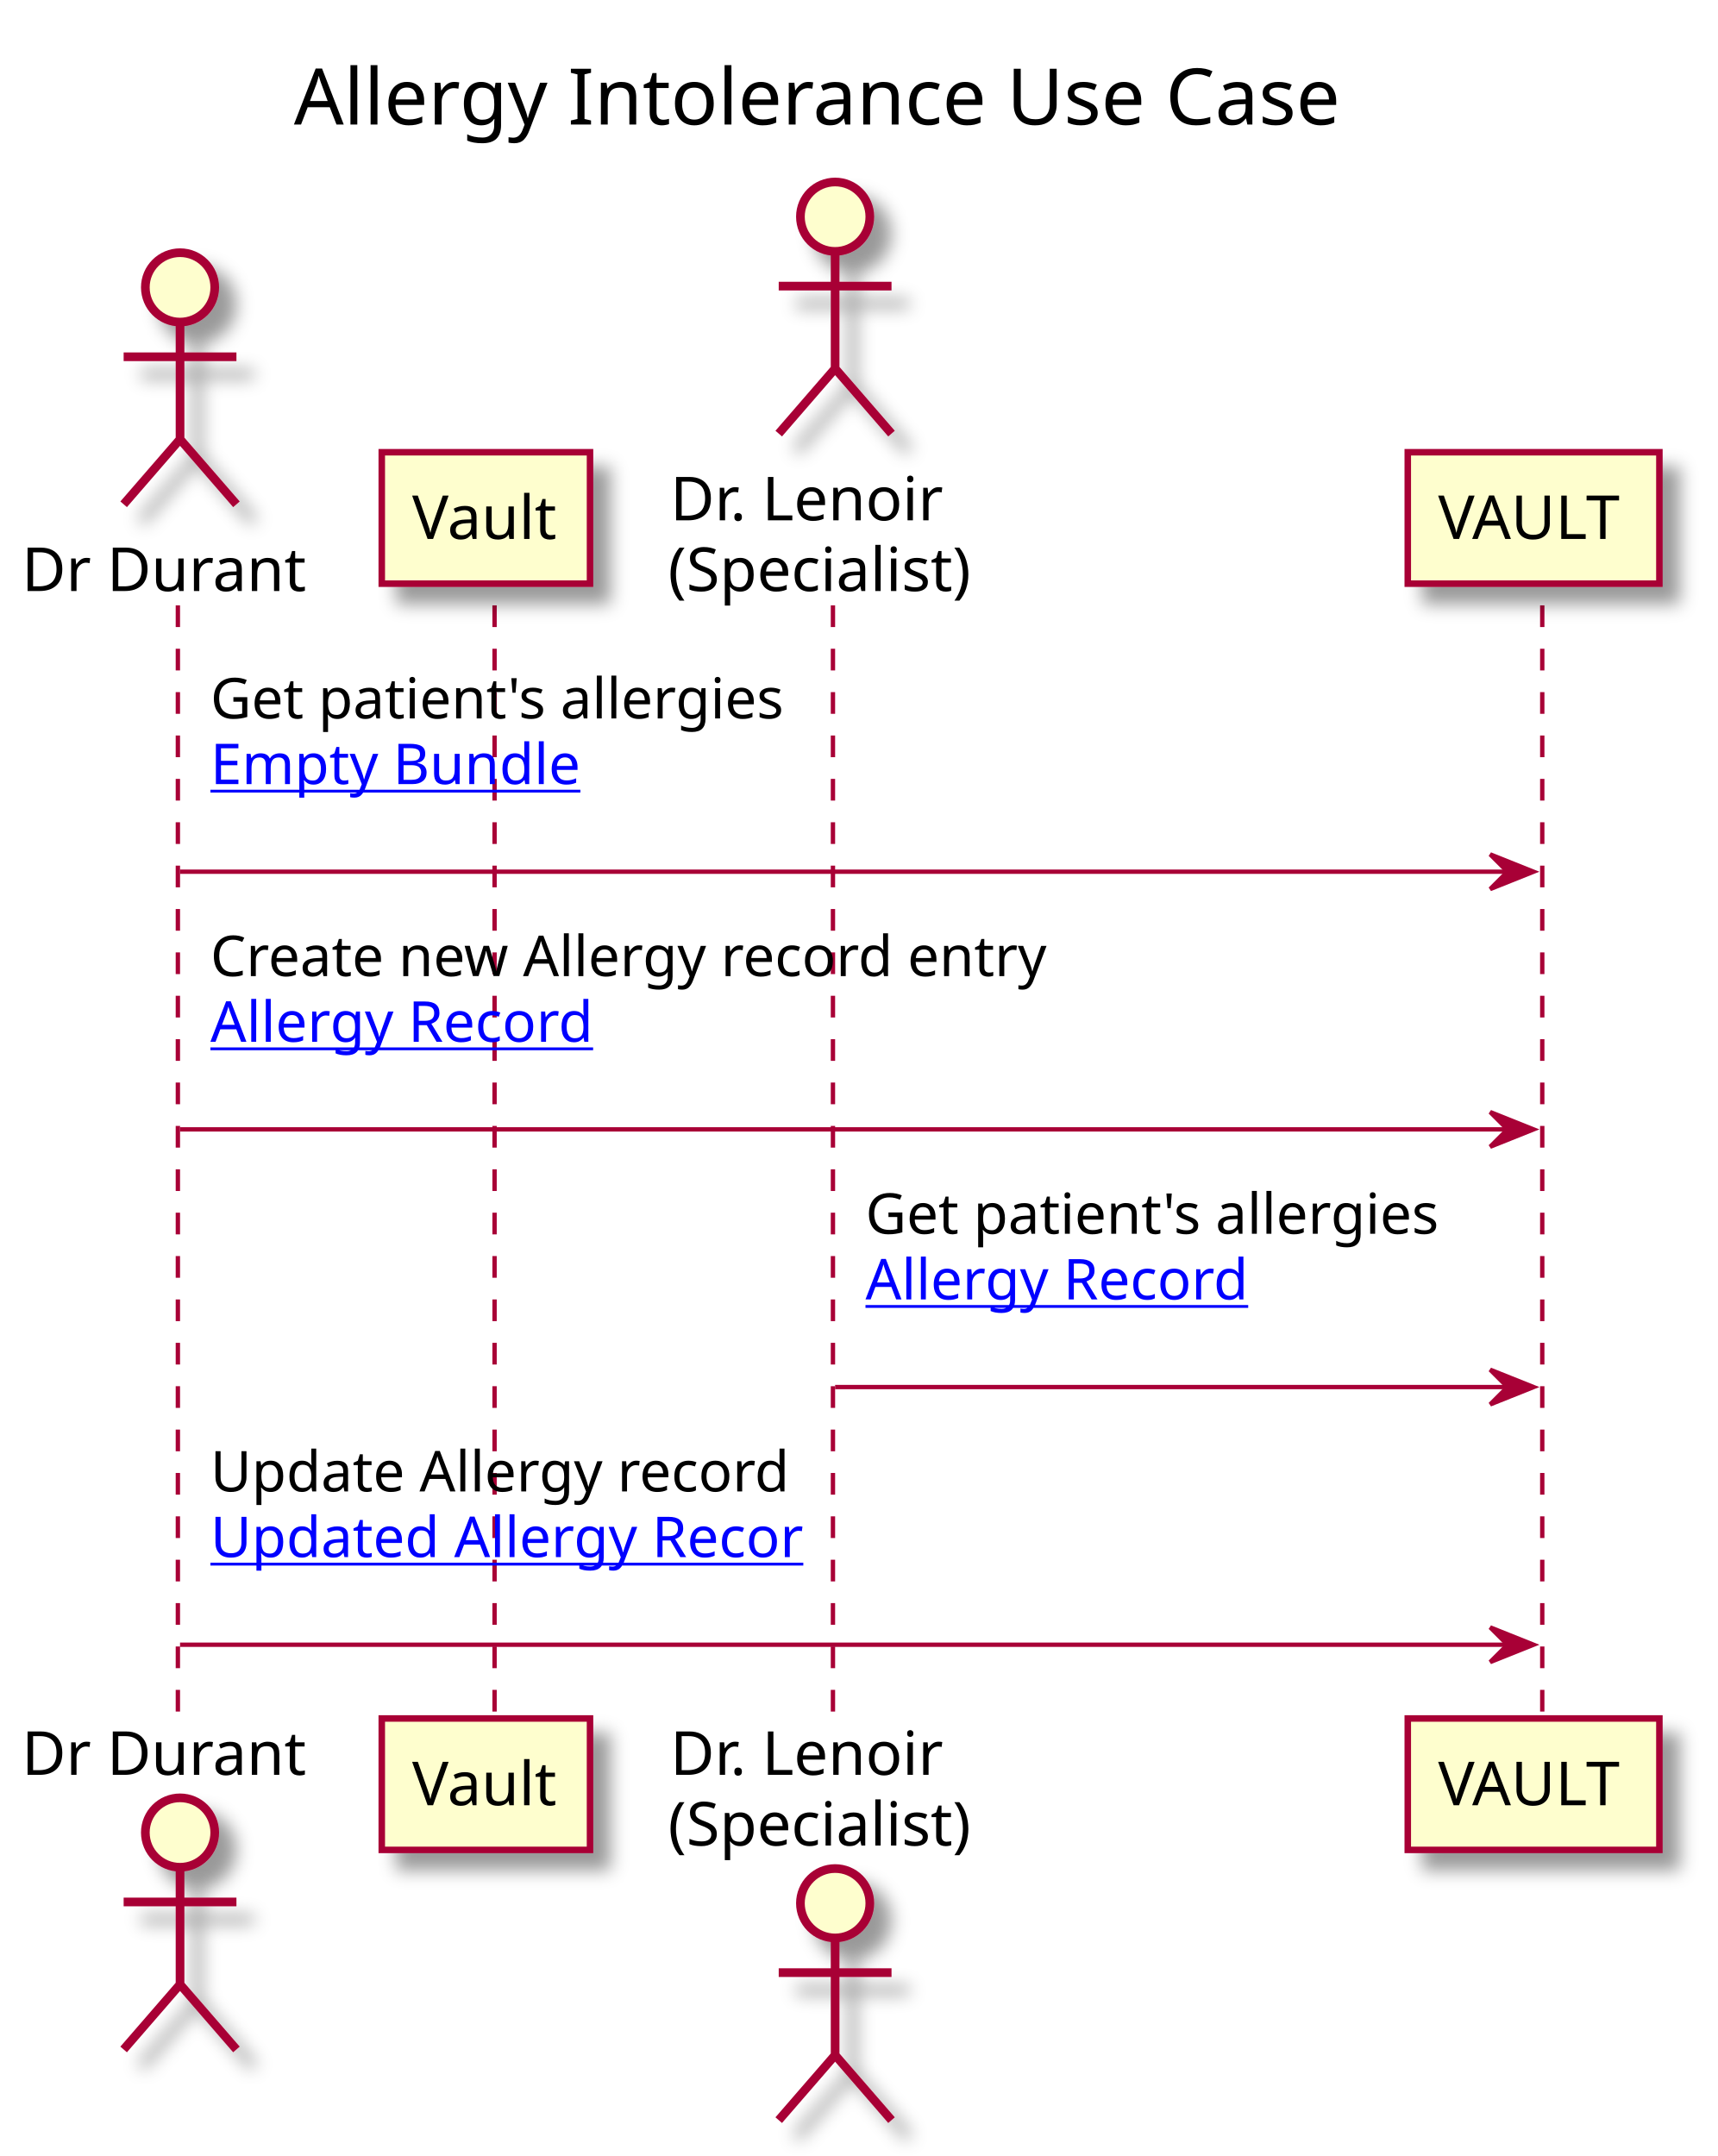
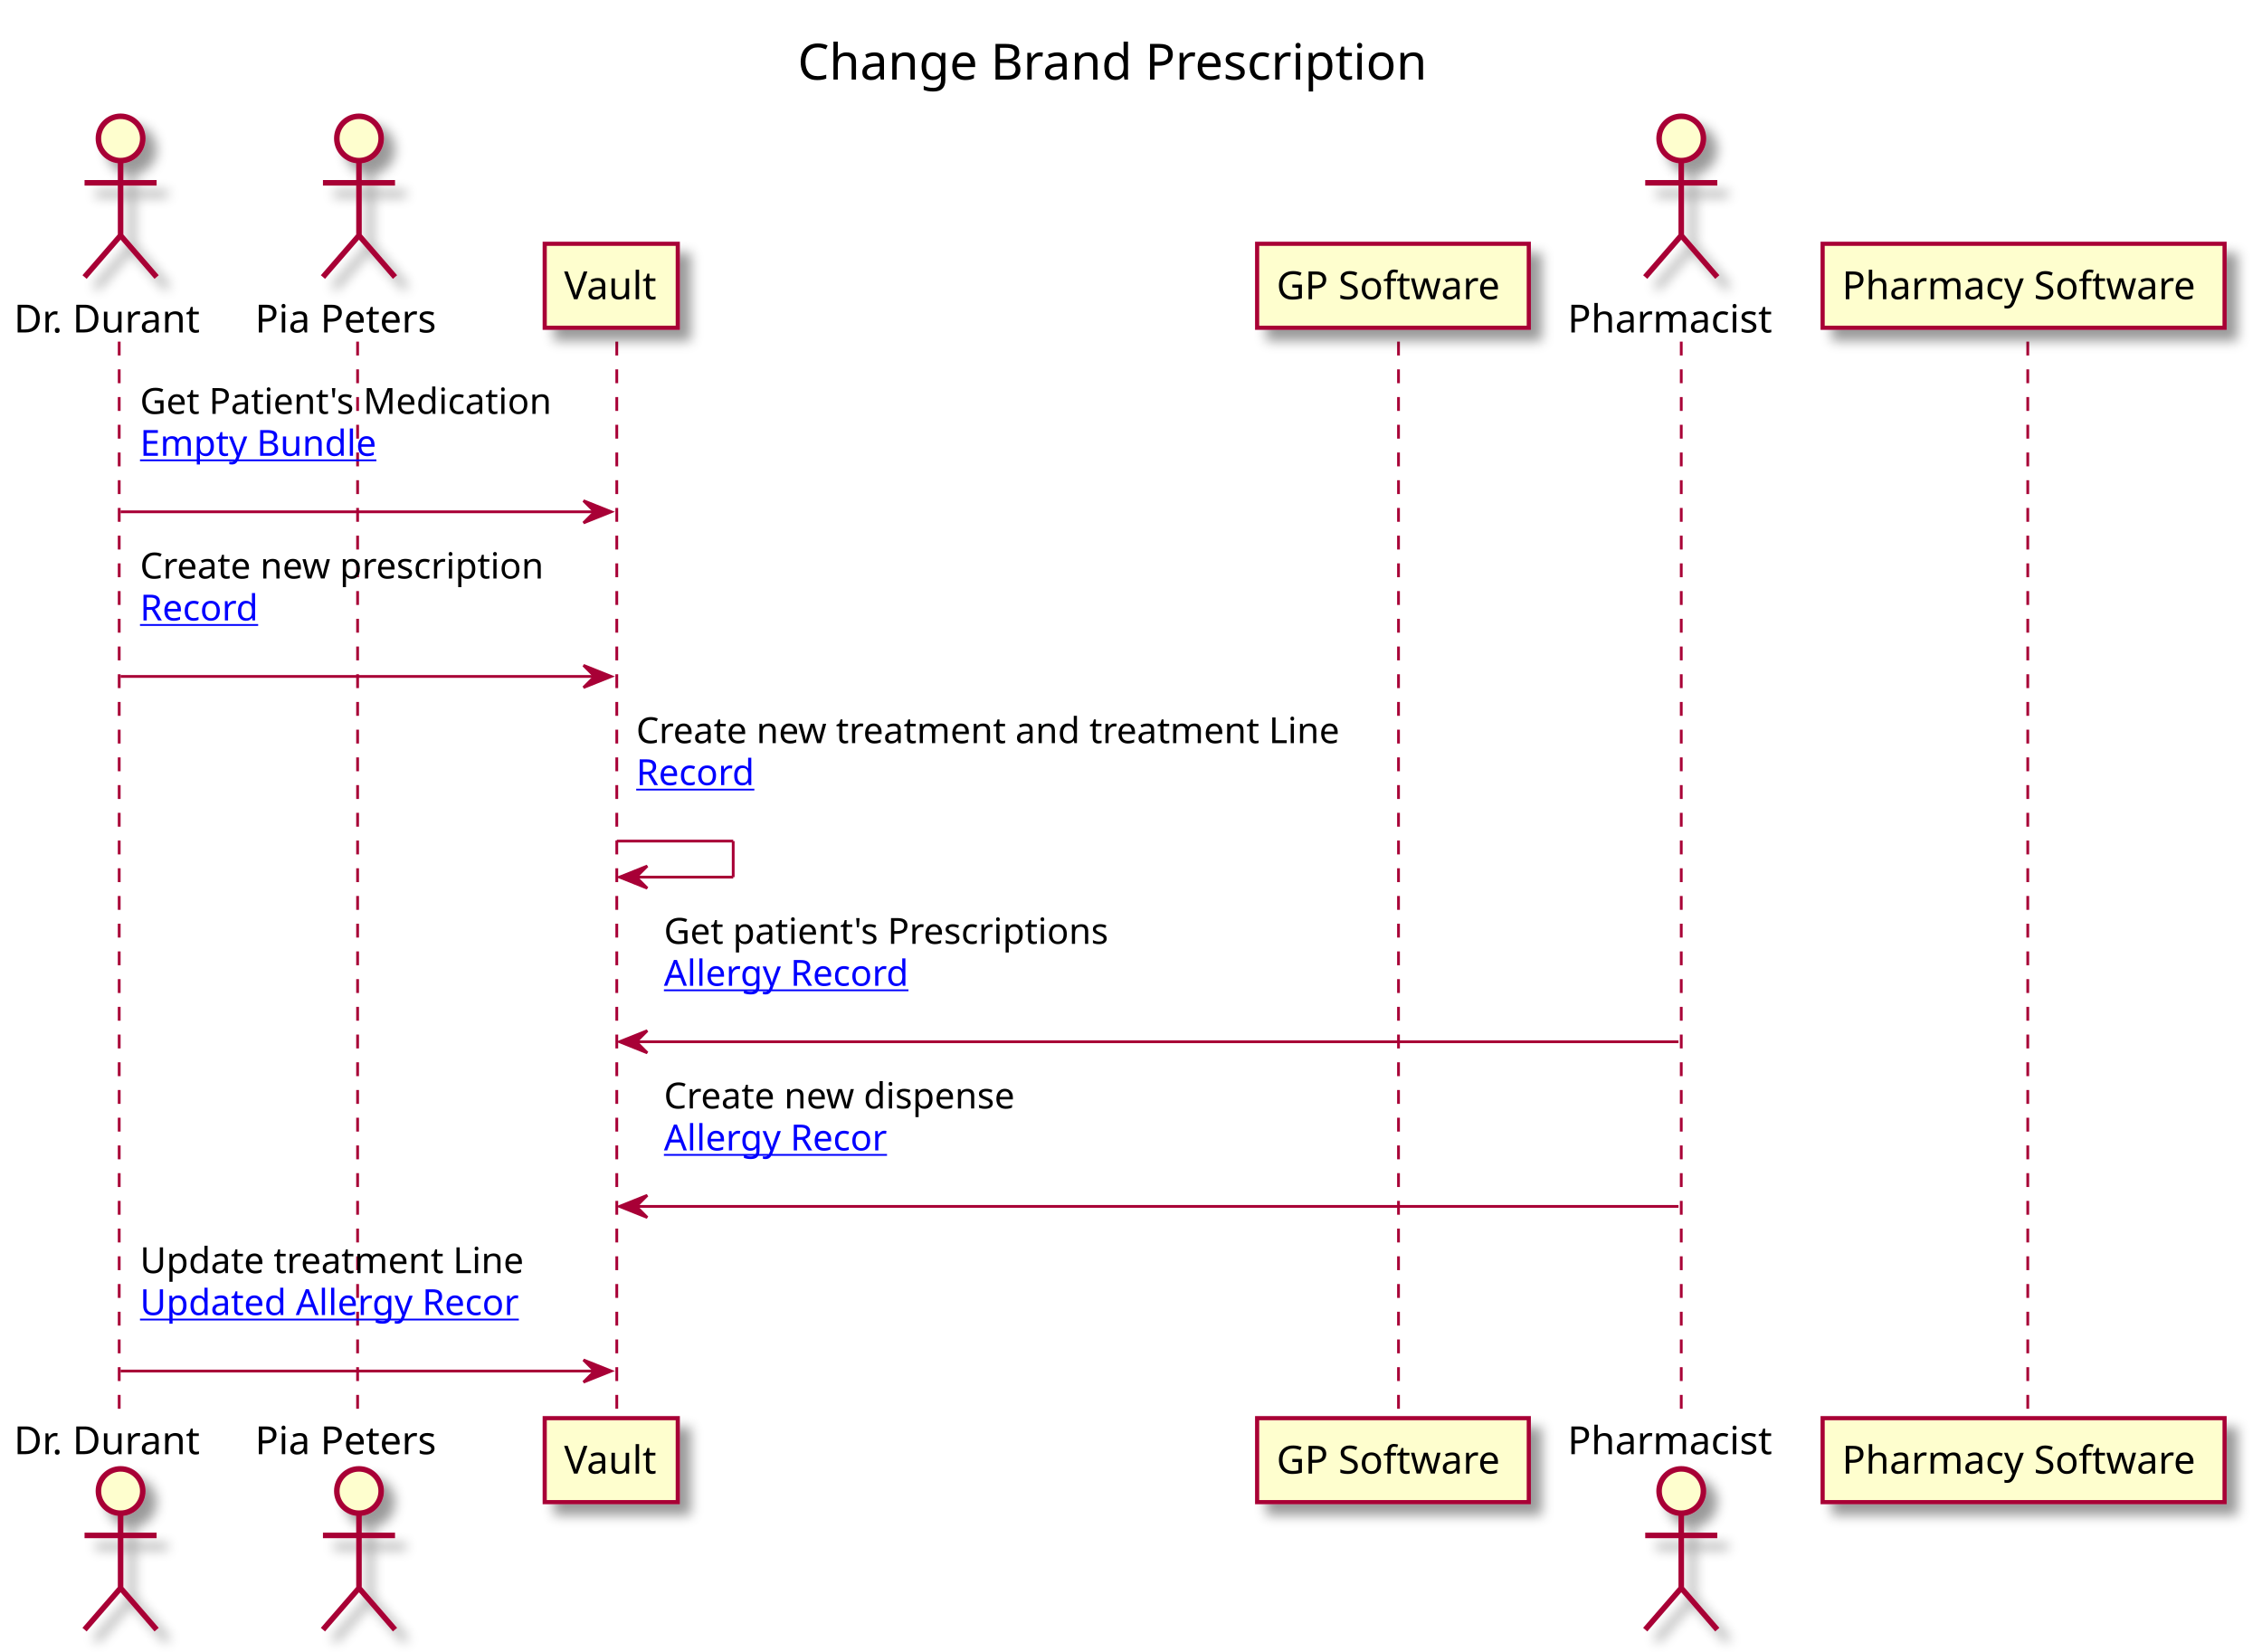
- <svg xmlns="http://www.w3.org/2000/svg" xmlns:xlink="http://www.w3.org/1999/xlink" contentScriptType="application/ecmascript" contentStyleType="text/css" height="497px" preserveAspectRatio="none" style="width:396px;height:497px;" version="1.1" viewBox="0 0 396 497" width="396px" zoomAndPan="magnify">
+ <svg xmlns="http://www.w3.org/2000/svg" xmlns:xlink="http://www.w3.org/1999/xlink" contentScriptType="application/ecmascript" contentStyleType="text/css" height="596px" preserveAspectRatio="none" style="width:816px;height:596px;" version="1.1" viewBox="0 0 816 596" width="816px" zoomAndPan="magnify">
  <defs>
-     <filter height="300%" id="f1nbin4mdb6dum" width="300%" x="-1" y="-1">
+     <filter height="300%" id="f1e1nlv9q6ob5w" width="300%" x="-1" y="-1">
      <feGaussianBlur result="blurOut" stdDeviation="2.0" />
      <feColorMatrix in="blurOut" result="blurOut2" type="matrix" values="0 0 0 0 0 0 0 0 0 0 0 0 0 0 0 0 0 0 .4 0" />
      <feOffset dx="4.0" dy="4.0" in="blurOut2" result="blurOut3" />
      <feBlend in="SourceGraphic" in2="blurOut3" mode="normal" />
    </filter>
  </defs>
  <g>
-     <text fill="#000000" font-family="sans-serif" font-size="18" lengthAdjust="spacing" textLength="256" x="67.75" y="28.708">Allergy Intolerance Use Case</text>
-     <line style="stroke:#A80036;stroke-width:1.0;stroke-dasharray:5.0,5.0;" x1="41" x2="41" y1="139.547" y2="397.141" />
-     <line style="stroke:#A80036;stroke-width:1.0;stroke-dasharray:5.0,5.0;" x1="114" x2="114" y1="139.547" y2="397.141" />
-     <line style="stroke:#A80036;stroke-width:1.0;stroke-dasharray:5.0,5.0;" x1="192" x2="192" y1="139.547" y2="397.141" />
-     <line style="stroke:#A80036;stroke-width:1.0;stroke-dasharray:5.0,5.0;" x1="355.5" x2="355.5" y1="139.547" y2="397.141" />
-     <text fill="#000000" font-family="sans-serif" font-size="14" lengthAdjust="spacing" textLength="67" x="5" y="136.245">Dr Durant</text>
-     <ellipse cx="41.5" cy="66.25" fill="#FEFECE" filter="url(#f1nbin4mdb6dum)" rx="8" ry="8" style="stroke:#A80036;stroke-width:2.0;" />
-     <path d="M41.5,74.25 L41.5,101.25 M28.5,82.25 L54.5,82.25 M41.5,101.25 L28.5,116.25 M41.5,101.25 L54.5,116.25 " fill="none" filter="url(#f1nbin4mdb6dum)" style="stroke:#A80036;stroke-width:2.0;" />
-     <text fill="#000000" font-family="sans-serif" font-size="14" lengthAdjust="spacing" textLength="67" x="5" y="409.136">Dr Durant</text>
-     <ellipse cx="41.5" cy="422.438" fill="#FEFECE" filter="url(#f1nbin4mdb6dum)" rx="8" ry="8" style="stroke:#A80036;stroke-width:2.0;" />
-     <path d="M41.5,430.438 L41.5,457.438 M28.5,438.438 L54.5,438.438 M41.5,457.438 L28.5,472.438 M41.5,457.438 L54.5,472.438 " fill="none" filter="url(#f1nbin4mdb6dum)" style="stroke:#A80036;stroke-width:2.0;" />
-     <rect fill="#FEFECE" filter="url(#f1nbin4mdb6dum)" height="30.297" style="stroke:#A80036;stroke-width:1.5;" width="48" x="88" y="104.25" />
-     <text fill="#000000" font-family="sans-serif" font-size="14" lengthAdjust="spacing" textLength="34" x="95" y="124.245">Vault</text>
-     <rect fill="#FEFECE" filter="url(#f1nbin4mdb6dum)" height="30.297" style="stroke:#A80036;stroke-width:1.5;" width="48" x="88" y="396.141" />
-     <text fill="#000000" font-family="sans-serif" font-size="14" lengthAdjust="spacing" textLength="34" x="95" y="416.136">Vault</text>
-     <text fill="#000000" font-family="sans-serif" font-size="14" lengthAdjust="spacing" textLength="66" x="154.5" y="119.948">Dr. Lenoir</text>
-     <text fill="#000000" font-family="sans-serif" font-size="14" lengthAdjust="spacing" textLength="75" x="154" y="136.245">(Specialist)</text>
-     <ellipse cx="192.5" cy="49.953" fill="#FEFECE" filter="url(#f1nbin4mdb6dum)" rx="8" ry="8" style="stroke:#A80036;stroke-width:2.0;" />
-     <path d="M192.5,57.953 L192.5,84.953 M179.5,65.953 L205.5,65.953 M192.5,84.953 L179.5,99.953 M192.5,84.953 L205.5,99.953 " fill="none" filter="url(#f1nbin4mdb6dum)" style="stroke:#A80036;stroke-width:2.0;" />
-     <text fill="#000000" font-family="sans-serif" font-size="14" lengthAdjust="spacing" textLength="66" x="154.5" y="409.136">Dr. Lenoir</text>
-     <text fill="#000000" font-family="sans-serif" font-size="14" lengthAdjust="spacing" textLength="75" x="154" y="425.433">(Specialist)</text>
-     <ellipse cx="192.5" cy="438.734" fill="#FEFECE" filter="url(#f1nbin4mdb6dum)" rx="8" ry="8" style="stroke:#A80036;stroke-width:2.0;" />
-     <path d="M192.5,446.734 L192.5,473.734 M179.5,454.734 L205.5,454.734 M192.5,473.734 L179.5,488.734 M192.5,473.734 L205.5,488.734 " fill="none" filter="url(#f1nbin4mdb6dum)" style="stroke:#A80036;stroke-width:2.0;" />
-     <rect fill="#FEFECE" filter="url(#f1nbin4mdb6dum)" height="30.297" style="stroke:#A80036;stroke-width:1.5;" width="58" x="324.5" y="104.25" />
-     <text fill="#000000" font-family="sans-serif" font-size="14" lengthAdjust="spacing" textLength="44" x="331.5" y="124.245">VAULT</text>
-     <rect fill="#FEFECE" filter="url(#f1nbin4mdb6dum)" height="30.297" style="stroke:#A80036;stroke-width:1.5;" width="58" x="324.5" y="396.141" />
-     <text fill="#000000" font-family="sans-serif" font-size="14" lengthAdjust="spacing" textLength="44" x="331.5" y="416.136">VAULT</text>
-     <polygon fill="#A80036" points="343.5,196.945,353.5,200.945,343.5,204.945,347.5,200.945" style="stroke:#A80036;stroke-width:1.0;" />
-     <line style="stroke:#A80036;stroke-width:1.0;" x1="41.5" x2="349.5" y1="200.945" y2="200.945" />
-     <text fill="#000000" font-family="sans-serif" font-size="13" lengthAdjust="spacing" textLength="139" x="48.5" y="165.614">Get patient's allergies</text>
+     <text fill="#000000" font-family="sans-serif" font-size="18" lengthAdjust="spacing" textLength="236" x="287.75" y="28.708">Change Brand Prescription</text>
+     <line style="stroke:#A80036;stroke-width:1.0;stroke-dasharray:5.0,5.0;" x1="43" x2="43" y1="123.25" y2="512.641" />
+     <line style="stroke:#A80036;stroke-width:1.0;stroke-dasharray:5.0,5.0;" x1="129" x2="129" y1="123.25" y2="512.641" />
+     <line style="stroke:#A80036;stroke-width:1.0;stroke-dasharray:5.0,5.0;" x1="222.5" x2="222.5" y1="123.25" y2="512.641" />
+     <line style="stroke:#A80036;stroke-width:1.0;stroke-dasharray:5.0,5.0;" x1="504.5" x2="504.5" y1="123.25" y2="512.641" />
+     <line style="stroke:#A80036;stroke-width:1.0;stroke-dasharray:5.0,5.0;" x1="606.5" x2="606.5" y1="123.25" y2="512.641" />
+     <line style="stroke:#A80036;stroke-width:1.0;stroke-dasharray:5.0,5.0;" x1="731.5" x2="731.5" y1="123.25" y2="512.641" />
+     <text fill="#000000" font-family="sans-serif" font-size="14" lengthAdjust="spacing" textLength="71" x="5" y="119.948">Dr. Durant</text>
+     <ellipse cx="43.5" cy="49.953" fill="#FEFECE" filter="url(#f1e1nlv9q6ob5w)" rx="8" ry="8" style="stroke:#A80036;stroke-width:2.0;" />
+     <path d="M43.5,57.953 L43.5,84.953 M30.5,65.953 L56.5,65.953 M43.5,84.953 L30.5,99.953 M43.5,84.953 L56.5,99.953 " fill="none" filter="url(#f1e1nlv9q6ob5w)" style="stroke:#A80036;stroke-width:2.0;" />
+     <text fill="#000000" font-family="sans-serif" font-size="14" lengthAdjust="spacing" textLength="71" x="5" y="524.636">Dr. Durant</text>
+     <ellipse cx="43.5" cy="537.938" fill="#FEFECE" filter="url(#f1e1nlv9q6ob5w)" rx="8" ry="8" style="stroke:#A80036;stroke-width:2.0;" />
+     <path d="M43.5,545.938 L43.5,572.938 M30.5,553.938 L56.5,553.938 M43.5,572.938 L30.5,587.938 M43.5,572.938 L56.5,587.938 " fill="none" filter="url(#f1e1nlv9q6ob5w)" style="stroke:#A80036;stroke-width:2.0;" />
+     <text fill="#000000" font-family="sans-serif" font-size="14" lengthAdjust="spacing" textLength="69" x="92" y="119.948">Pia Peters</text>
+     <ellipse cx="129.5" cy="49.953" fill="#FEFECE" filter="url(#f1e1nlv9q6ob5w)" rx="8" ry="8" style="stroke:#A80036;stroke-width:2.0;" />
+     <path d="M129.5,57.953 L129.5,84.953 M116.5,65.953 L142.5,65.953 M129.5,84.953 L116.5,99.953 M129.5,84.953 L142.5,99.953 " fill="none" filter="url(#f1e1nlv9q6ob5w)" style="stroke:#A80036;stroke-width:2.0;" />
+     <text fill="#000000" font-family="sans-serif" font-size="14" lengthAdjust="spacing" textLength="69" x="92" y="524.636">Pia Peters</text>
+     <ellipse cx="129.5" cy="537.938" fill="#FEFECE" filter="url(#f1e1nlv9q6ob5w)" rx="8" ry="8" style="stroke:#A80036;stroke-width:2.0;" />
+     <path d="M129.5,545.938 L129.5,572.938 M116.5,553.938 L142.5,553.938 M129.5,572.938 L116.5,587.938 M129.5,572.938 L142.5,587.938 " fill="none" filter="url(#f1e1nlv9q6ob5w)" style="stroke:#A80036;stroke-width:2.0;" />
+     <rect fill="#FEFECE" filter="url(#f1e1nlv9q6ob5w)" height="30.297" style="stroke:#A80036;stroke-width:1.5;" width="48" x="196.5" y="87.953" />
+     <text fill="#000000" font-family="sans-serif" font-size="14" lengthAdjust="spacing" textLength="34" x="203.5" y="107.948">Vault</text>
+     <rect fill="#FEFECE" filter="url(#f1e1nlv9q6ob5w)" height="30.297" style="stroke:#A80036;stroke-width:1.5;" width="48" x="196.5" y="511.641" />
+     <text fill="#000000" font-family="sans-serif" font-size="14" lengthAdjust="spacing" textLength="34" x="203.5" y="531.636">Vault</text>
+     <rect fill="#FEFECE" filter="url(#f1e1nlv9q6ob5w)" height="30.297" style="stroke:#A80036;stroke-width:1.5;" width="98" x="453.5" y="87.953" />
+     <text fill="#000000" font-family="sans-serif" font-size="14" lengthAdjust="spacing" textLength="84" x="460.5" y="107.948">GP Software</text>
+     <rect fill="#FEFECE" filter="url(#f1e1nlv9q6ob5w)" height="30.297" style="stroke:#A80036;stroke-width:1.5;" width="98" x="453.5" y="511.641" />
+     <text fill="#000000" font-family="sans-serif" font-size="14" lengthAdjust="spacing" textLength="84" x="460.5" y="531.636">GP Software</text>
+     <text fill="#000000" font-family="sans-serif" font-size="14" lengthAdjust="spacing" textLength="76" x="565.5" y="119.948">Pharmacist</text>
+     <ellipse cx="606.5" cy="49.953" fill="#FEFECE" filter="url(#f1e1nlv9q6ob5w)" rx="8" ry="8" style="stroke:#A80036;stroke-width:2.0;" />
+     <path d="M606.5,57.953 L606.5,84.953 M593.5,65.953 L619.5,65.953 M606.5,84.953 L593.5,99.953 M606.5,84.953 L619.5,99.953 " fill="none" filter="url(#f1e1nlv9q6ob5w)" style="stroke:#A80036;stroke-width:2.0;" />
+     <text fill="#000000" font-family="sans-serif" font-size="14" lengthAdjust="spacing" textLength="76" x="565.5" y="524.636">Pharmacist</text>
+     <ellipse cx="606.5" cy="537.938" fill="#FEFECE" filter="url(#f1e1nlv9q6ob5w)" rx="8" ry="8" style="stroke:#A80036;stroke-width:2.0;" />
+     <path d="M606.5,545.938 L606.5,572.938 M593.5,553.938 L619.5,553.938 M606.5,572.938 L593.5,587.938 M606.5,572.938 L619.5,587.938 " fill="none" filter="url(#f1e1nlv9q6ob5w)" style="stroke:#A80036;stroke-width:2.0;" />
+     <rect fill="#FEFECE" filter="url(#f1e1nlv9q6ob5w)" height="30.297" style="stroke:#A80036;stroke-width:1.5;" width="145" x="657.5" y="87.953" />
+     <text fill="#000000" font-family="sans-serif" font-size="14" lengthAdjust="spacing" textLength="131" x="664.5" y="107.948">Pharmacy Software</text>
+     <rect fill="#FEFECE" filter="url(#f1e1nlv9q6ob5w)" height="30.297" style="stroke:#A80036;stroke-width:1.5;" width="145" x="657.5" y="511.641" />
+     <text fill="#000000" font-family="sans-serif" font-size="14" lengthAdjust="spacing" textLength="131" x="664.5" y="531.636">Pharmacy Software</text>
+     <polygon fill="#A80036" points="210.5,180.648,220.5,184.648,210.5,188.648,214.5,184.648" style="stroke:#A80036;stroke-width:1.0;" />
+     <line style="stroke:#A80036;stroke-width:1.0;" x1="43.5" x2="216.5" y1="184.648" y2="184.648" />
+     <text fill="#000000" font-family="sans-serif" font-size="13" lengthAdjust="spacing" textLength="155" x="50.5" y="149.317">Get Patient's Medication</text>
    <a href="ExampleScenario-example-1-scenario-resources.html#EB" target="_top" title="ExampleScenario-example-1-scenario-resources.html#EB" xlink:actuate="onRequest" xlink:href="ExampleScenario-example-1-scenario-resources.html#EB" xlink:show="new" xlink:title="ExampleScenario-example-1-scenario-resources.html#EB" xlink:type="simple">
-       <text fill="#0000FF" font-family="sans-serif" font-size="13" lengthAdjust="spacing" text-decoration="underline" textLength="89" x="48.5" y="180.747">Empty Bundle</text>
+       <text fill="#0000FF" font-family="sans-serif" font-size="13" lengthAdjust="spacing" text-decoration="underline" textLength="89" x="50.5" y="164.45">Empty Bundle</text>
    </a>
-     <text fill="#000000" font-family="sans-serif" font-size="13" lengthAdjust="spacing" textLength="0" x="52.5" y="195.879" />
-     <polygon fill="#A80036" points="343.5,256.344,353.5,260.344,343.5,264.344,347.5,260.344" style="stroke:#A80036;stroke-width:1.0;" />
-     <line style="stroke:#A80036;stroke-width:1.0;" x1="41.5" x2="349.5" y1="260.344" y2="260.344" />
-     <text fill="#000000" font-family="sans-serif" font-size="13" lengthAdjust="spacing" textLength="201" x="48.5" y="225.012">Create new Allergy record entry</text>
+     <text fill="#000000" font-family="sans-serif" font-size="13" lengthAdjust="spacing" textLength="0" x="54.5" y="179.583" />
+     <polygon fill="#A80036" points="210.5,240.047,220.5,244.047,210.5,248.047,214.5,244.047" style="stroke:#A80036;stroke-width:1.0;" />
+     <line style="stroke:#A80036;stroke-width:1.0;" x1="43.5" x2="216.5" y1="244.047" y2="244.047" />
+     <text fill="#000000" font-family="sans-serif" font-size="13" lengthAdjust="spacing" textLength="151" x="50.5" y="208.715">Create new prescription</text>
+     <a href="ExampleScenario-example-1-scenario-resources.html#Allergy" target="_top" title="ExampleScenario-example-1-scenario-resources.html#Allergy" xlink:actuate="onRequest" xlink:href="ExampleScenario-example-1-scenario-resources.html#Allergy" xlink:show="new" xlink:title="ExampleScenario-example-1-scenario-resources.html#Allergy" xlink:type="simple">
+       <text fill="#0000FF" font-family="sans-serif" font-size="13" lengthAdjust="spacing" text-decoration="underline" textLength="44" x="50.5" y="223.848">Record</text>
+     </a>
+     <text fill="#000000" font-family="sans-serif" font-size="13" lengthAdjust="spacing" textLength="0" x="54.5" y="238.981" />
+     <line style="stroke:#A80036;stroke-width:1.0;" x1="222.5" x2="264.5" y1="303.445" y2="303.445" />
+     <line style="stroke:#A80036;stroke-width:1.0;" x1="264.5" x2="264.5" y1="303.445" y2="316.445" />
+     <line style="stroke:#A80036;stroke-width:1.0;" x1="223.5" x2="264.5" y1="316.445" y2="316.445" />
+     <polygon fill="#A80036" points="233.5,312.445,223.5,316.445,233.5,320.445,229.5,316.445" style="stroke:#A80036;stroke-width:1.0;" />
+     <text fill="#000000" font-family="sans-serif" font-size="13" lengthAdjust="spacing" textLength="268" x="229.5" y="268.114">Create new treatment and treatment Line</text>
+     <a href="ExampleScenario-example-1-scenario-resources.html#Allergy" target="_top" title="ExampleScenario-example-1-scenario-resources.html#Allergy" xlink:actuate="onRequest" xlink:href="ExampleScenario-example-1-scenario-resources.html#Allergy" xlink:show="new" xlink:title="ExampleScenario-example-1-scenario-resources.html#Allergy" xlink:type="simple">
+       <text fill="#0000FF" font-family="sans-serif" font-size="13" lengthAdjust="spacing" text-decoration="underline" textLength="44" x="229.5" y="283.247">Record</text>
+     </a>
+     <text fill="#000000" font-family="sans-serif" font-size="13" lengthAdjust="spacing" textLength="0" x="233.5" y="298.379" />
+     <polygon fill="#A80036" points="233.5,371.844,223.5,375.844,233.5,379.844,229.5,375.844" style="stroke:#A80036;stroke-width:1.0;" />
+     <line style="stroke:#A80036;stroke-width:1.0;" x1="227.5" x2="605.5" y1="375.844" y2="375.844" />
+     <text fill="#000000" font-family="sans-serif" font-size="13" lengthAdjust="spacing" textLength="168" x="239.5" y="340.512">Get patient's Prescriptions</text>
    <a href="ExampleScenario-example-1-scenario-resources.html#noel-allergy.v0" target="_top" title="ExampleScenario-example-1-scenario-resources.html#noel-allergy.v0" xlink:actuate="onRequest" xlink:href="ExampleScenario-example-1-scenario-resources.html#noel-allergy.v0" xlink:show="new" xlink:title="ExampleScenario-example-1-scenario-resources.html#noel-allergy.v0" xlink:type="simple">
-       <text fill="#0000FF" font-family="sans-serif" font-size="13" lengthAdjust="spacing" text-decoration="underline" textLength="91" x="48.5" y="240.145">Allergy Record</text>
+       <text fill="#0000FF" font-family="sans-serif" font-size="13" lengthAdjust="spacing" text-decoration="underline" textLength="91" x="239.5" y="355.645">Allergy Record</text>
    </a>
-     <text fill="#000000" font-family="sans-serif" font-size="13" lengthAdjust="spacing" textLength="0" x="52.5" y="255.278" />
-     <polygon fill="#A80036" points="343.5,315.742,353.5,319.742,343.5,323.742,347.5,319.742" style="stroke:#A80036;stroke-width:1.0;" />
-     <line style="stroke:#A80036;stroke-width:1.0;" x1="192.5" x2="349.5" y1="319.742" y2="319.742" />
-     <text fill="#000000" font-family="sans-serif" font-size="13" lengthAdjust="spacing" textLength="139" x="199.5" y="284.411">Get patient's allergies</text>
-     <a href="ExampleScenario-example-1-scenario-resources.html#noel-allergy.v0" target="_top" title="ExampleScenario-example-1-scenario-resources.html#noel-allergy.v0" xlink:actuate="onRequest" xlink:href="ExampleScenario-example-1-scenario-resources.html#noel-allergy.v0" xlink:show="new" xlink:title="ExampleScenario-example-1-scenario-resources.html#noel-allergy.v0" xlink:type="simple">
-       <text fill="#0000FF" font-family="sans-serif" font-size="13" lengthAdjust="spacing" text-decoration="underline" textLength="91" x="199.5" y="299.543">Allergy Record</text>
+     <text fill="#000000" font-family="sans-serif" font-size="13" lengthAdjust="spacing" textLength="0" x="243.5" y="370.778" />
+     <polygon fill="#A80036" points="233.5,431.242,223.5,435.242,233.5,439.242,229.5,435.242" style="stroke:#A80036;stroke-width:1.0;" />
+     <line style="stroke:#A80036;stroke-width:1.0;" x1="227.5" x2="605.5" y1="435.242" y2="435.242" />
+     <text fill="#000000" font-family="sans-serif" font-size="13" lengthAdjust="spacing" textLength="133" x="239.5" y="399.911">Create new dispense</text>
+     <a href="ExampleScenario-example-1-scenario-resources.html#Updated" target="_top" title="ExampleScenario-example-1-scenario-resources.html#Updated" xlink:actuate="onRequest" xlink:href="ExampleScenario-example-1-scenario-resources.html#Updated" xlink:show="new" xlink:title="ExampleScenario-example-1-scenario-resources.html#Updated" xlink:type="simple">
+       <text fill="#0000FF" font-family="sans-serif" font-size="13" lengthAdjust="spacing" text-decoration="underline" textLength="83" x="239.5" y="415.043">Allergy Recor</text>
    </a>
-     <text fill="#000000" font-family="sans-serif" font-size="13" lengthAdjust="spacing" textLength="0" x="203.5" y="314.676" />
-     <polygon fill="#A80036" points="343.5,375.141,353.5,379.141,343.5,383.141,347.5,379.141" style="stroke:#A80036;stroke-width:1.0;" />
-     <line style="stroke:#A80036;stroke-width:1.0;" x1="41.5" x2="349.5" y1="379.141" y2="379.141" />
-     <text fill="#000000" font-family="sans-serif" font-size="13" lengthAdjust="spacing" textLength="139" x="48.5" y="343.809">Update Allergy record</text>
+     <text fill="#000000" font-family="sans-serif" font-size="13" lengthAdjust="spacing" textLength="0" x="243.5" y="430.176" />
+     <polygon fill="#A80036" points="210.5,490.641,220.5,494.641,210.5,498.641,214.5,494.641" style="stroke:#A80036;stroke-width:1.0;" />
+     <line style="stroke:#A80036;stroke-width:1.0;" x1="43.5" x2="216.5" y1="494.641" y2="494.641" />
+     <text fill="#000000" font-family="sans-serif" font-size="13" lengthAdjust="spacing" textLength="146" x="50.5" y="459.309">Update treatment Line</text>
    <a href="ExampleScenario-example-1-scenario-resources.html#noel-allergy.v1" target="_top" title="ExampleScenario-example-1-scenario-resources.html#noel-allergy.v1" xlink:actuate="onRequest" xlink:href="ExampleScenario-example-1-scenario-resources.html#noel-allergy.v1" xlink:show="new" xlink:title="ExampleScenario-example-1-scenario-resources.html#noel-allergy.v1" xlink:type="simple">
-       <text fill="#0000FF" font-family="sans-serif" font-size="13" lengthAdjust="spacing" text-decoration="underline" textLength="142" x="48.5" y="358.942">Updated Allergy Recor</text>
+       <text fill="#0000FF" font-family="sans-serif" font-size="13" lengthAdjust="spacing" text-decoration="underline" textLength="142" x="50.5" y="474.442">Updated Allergy Recor</text>
    </a>
-     <text fill="#000000" font-family="sans-serif" font-size="13" lengthAdjust="spacing" textLength="0" x="52.5" y="374.075" />
+     <text fill="#000000" font-family="sans-serif" font-size="13" lengthAdjust="spacing" textLength="0" x="54.5" y="489.575" />
  </g>
</svg>
